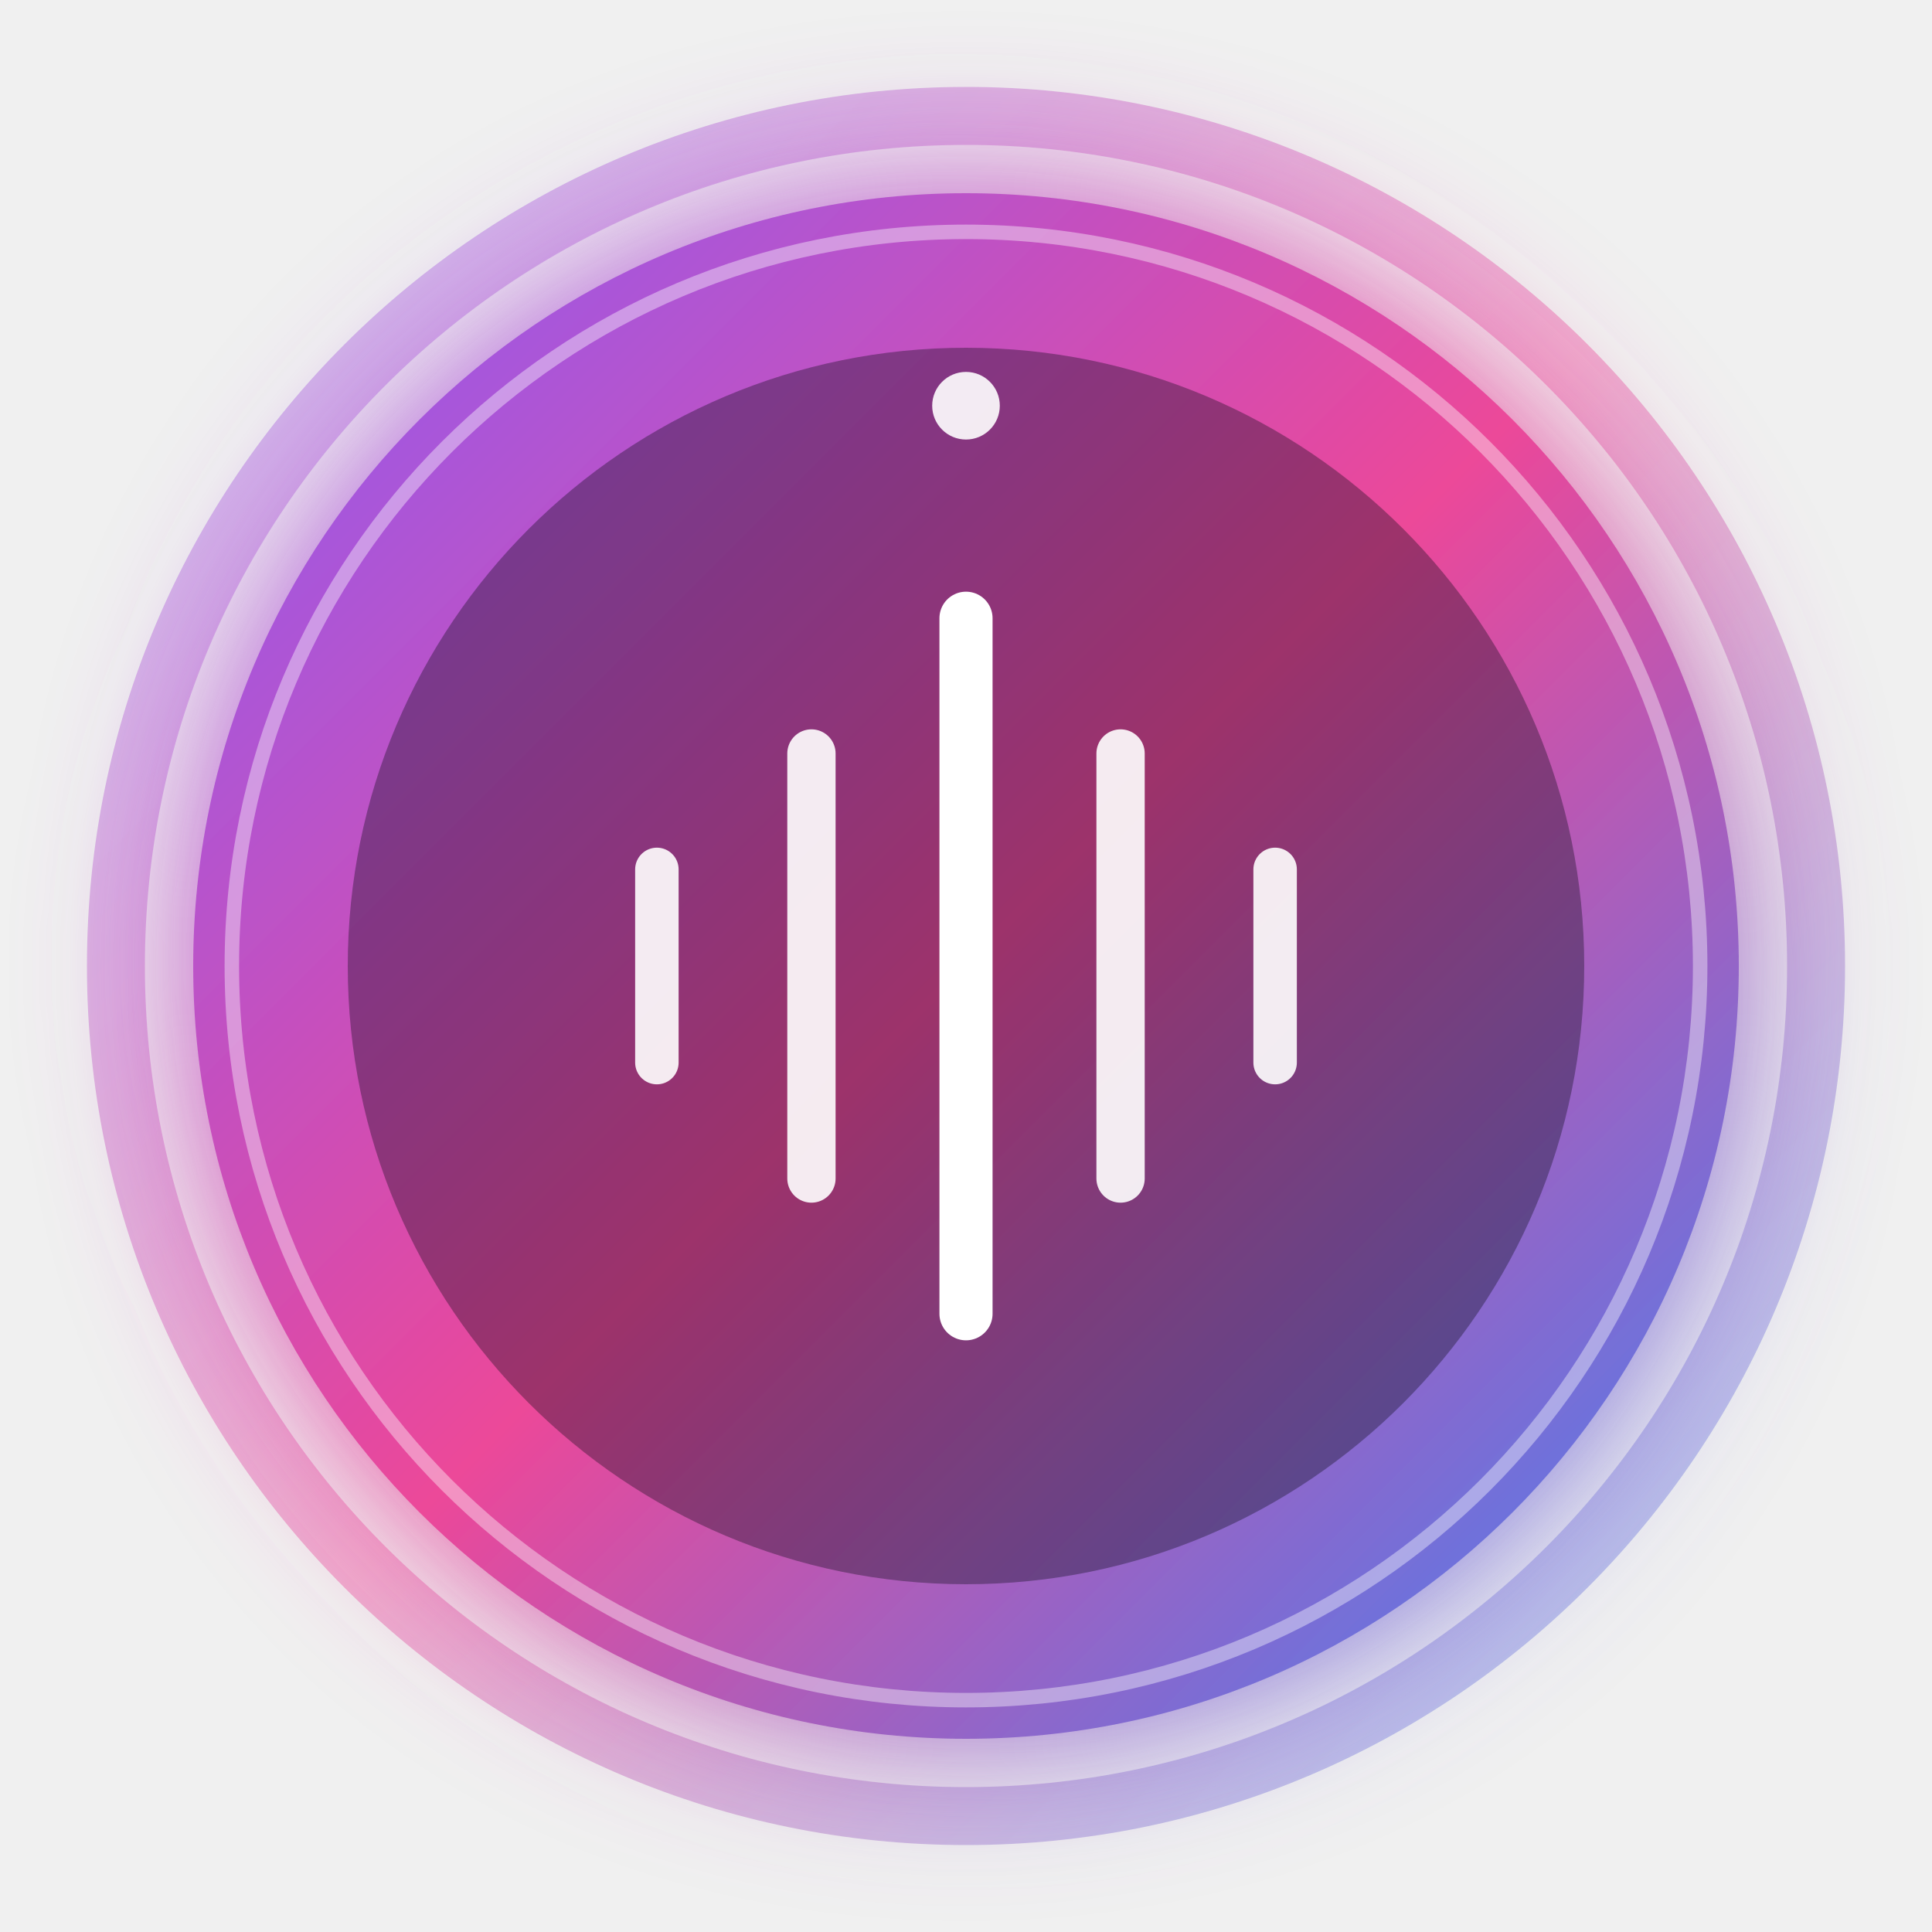
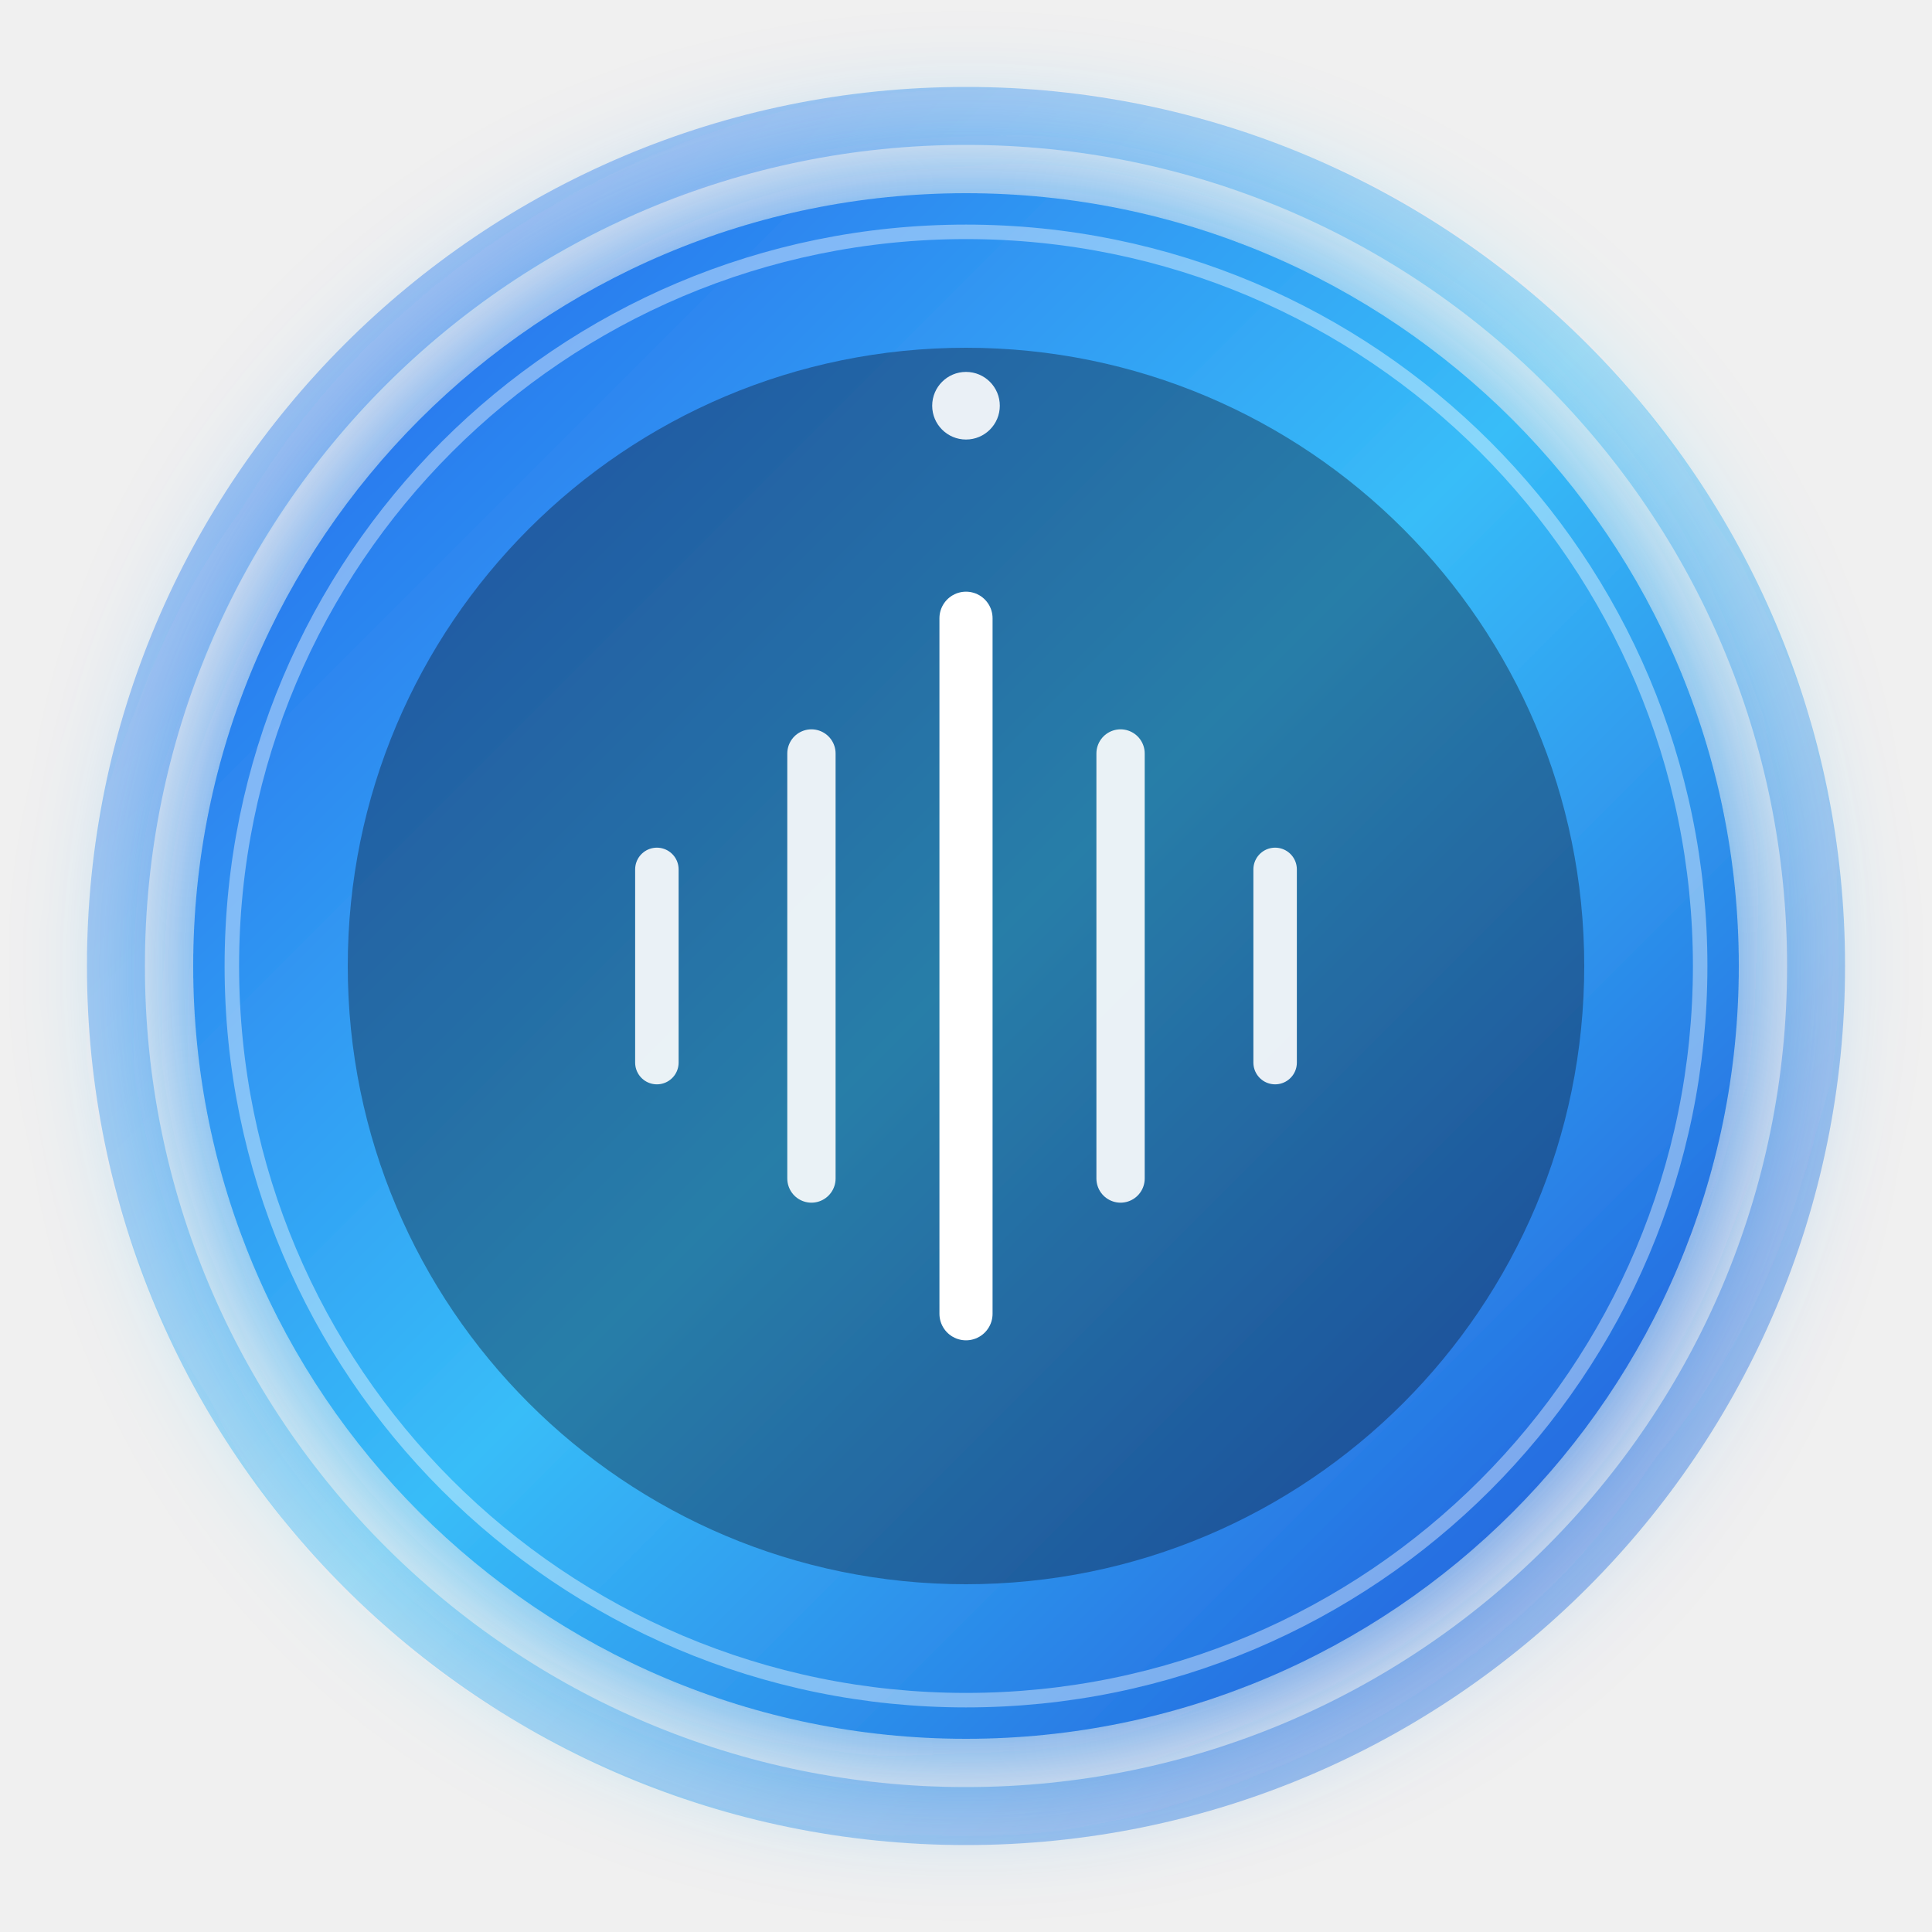
<svg xmlns="http://www.w3.org/2000/svg" width="200" height="200" viewBox="0 0 200 200" fill="none">
  <defs>
    <linearGradient id="sonicAura" x1="0%" y1="0%" x2="100%" y2="100%">
-       <stop offset="0%" stop-color="#8B5CF6" />
-       <stop offset="50%" stop-color="#EC4899" />
-       <stop offset="100%" stop-color="#3B82F6" />
+       <stop offset="0%" stop-color="#2563EB" />
+       <stop offset="50%" stop-color="#38BDF8" />
+       <stop offset="100%" stop-color="#1D4ED8" />
    </linearGradient>
    <radialGradient id="sonicCore" cx="50%" cy="50%" r="50%">
      <stop offset="0%" stop-color="#FFFFFF" />
      <stop offset="80%" stop-color="#E0E7FF" />
-       <stop offset="100%" stop-color="#A5B4FC" />
+       <stop offset="100%" stop-color="#93C5FD" />
    </radialGradient>
    <filter id="sonicGlow" x="-20%" y="-20%" width="140%" height="140%">
      <feGaussianBlur stdDeviation="8" result="blur" />
      <feMerge>
        <feMergeNode in="blur" />
        <feMergeNode in="SourceGraphic" />
      </feMerge>
    </filter>
  </defs>
  <circle cx="100" cy="100" r="88" stroke="url(#sonicAura)" stroke-width="6" opacity="0.4" />
  <circle cx="100" cy="100" r="80" fill="url(#sonicAura)" filter="url(#sonicGlow)" />
  <circle cx="100" cy="100" r="76" stroke="rgba(255, 255, 255, 0.4)" stroke-width="1.5" fill="none" />
  <circle cx="100" cy="100" r="64" fill="rgba(10, 10, 20, 0.35)" />
  <g stroke="rgba(255, 255, 255, 0.9)" stroke-linecap="round" fill="none">
    <line x1="68" y1="90" x2="68" y2="110" stroke-width="4.5" />
    <line x1="84" y1="78" x2="84" y2="122" stroke-width="5" />
    <line x1="100" y1="64" x2="100" y2="136" stroke-width="5.5" stroke="#FFFFFF" />
    <line x1="116" y1="78" x2="116" y2="122" stroke-width="5" />
    <line x1="132" y1="90" x2="132" y2="110" stroke-width="4.5" />
  </g>
  <circle cx="100" cy="42" r="3.5" fill="#FFFFFF" opacity="0.9" />
</svg>
